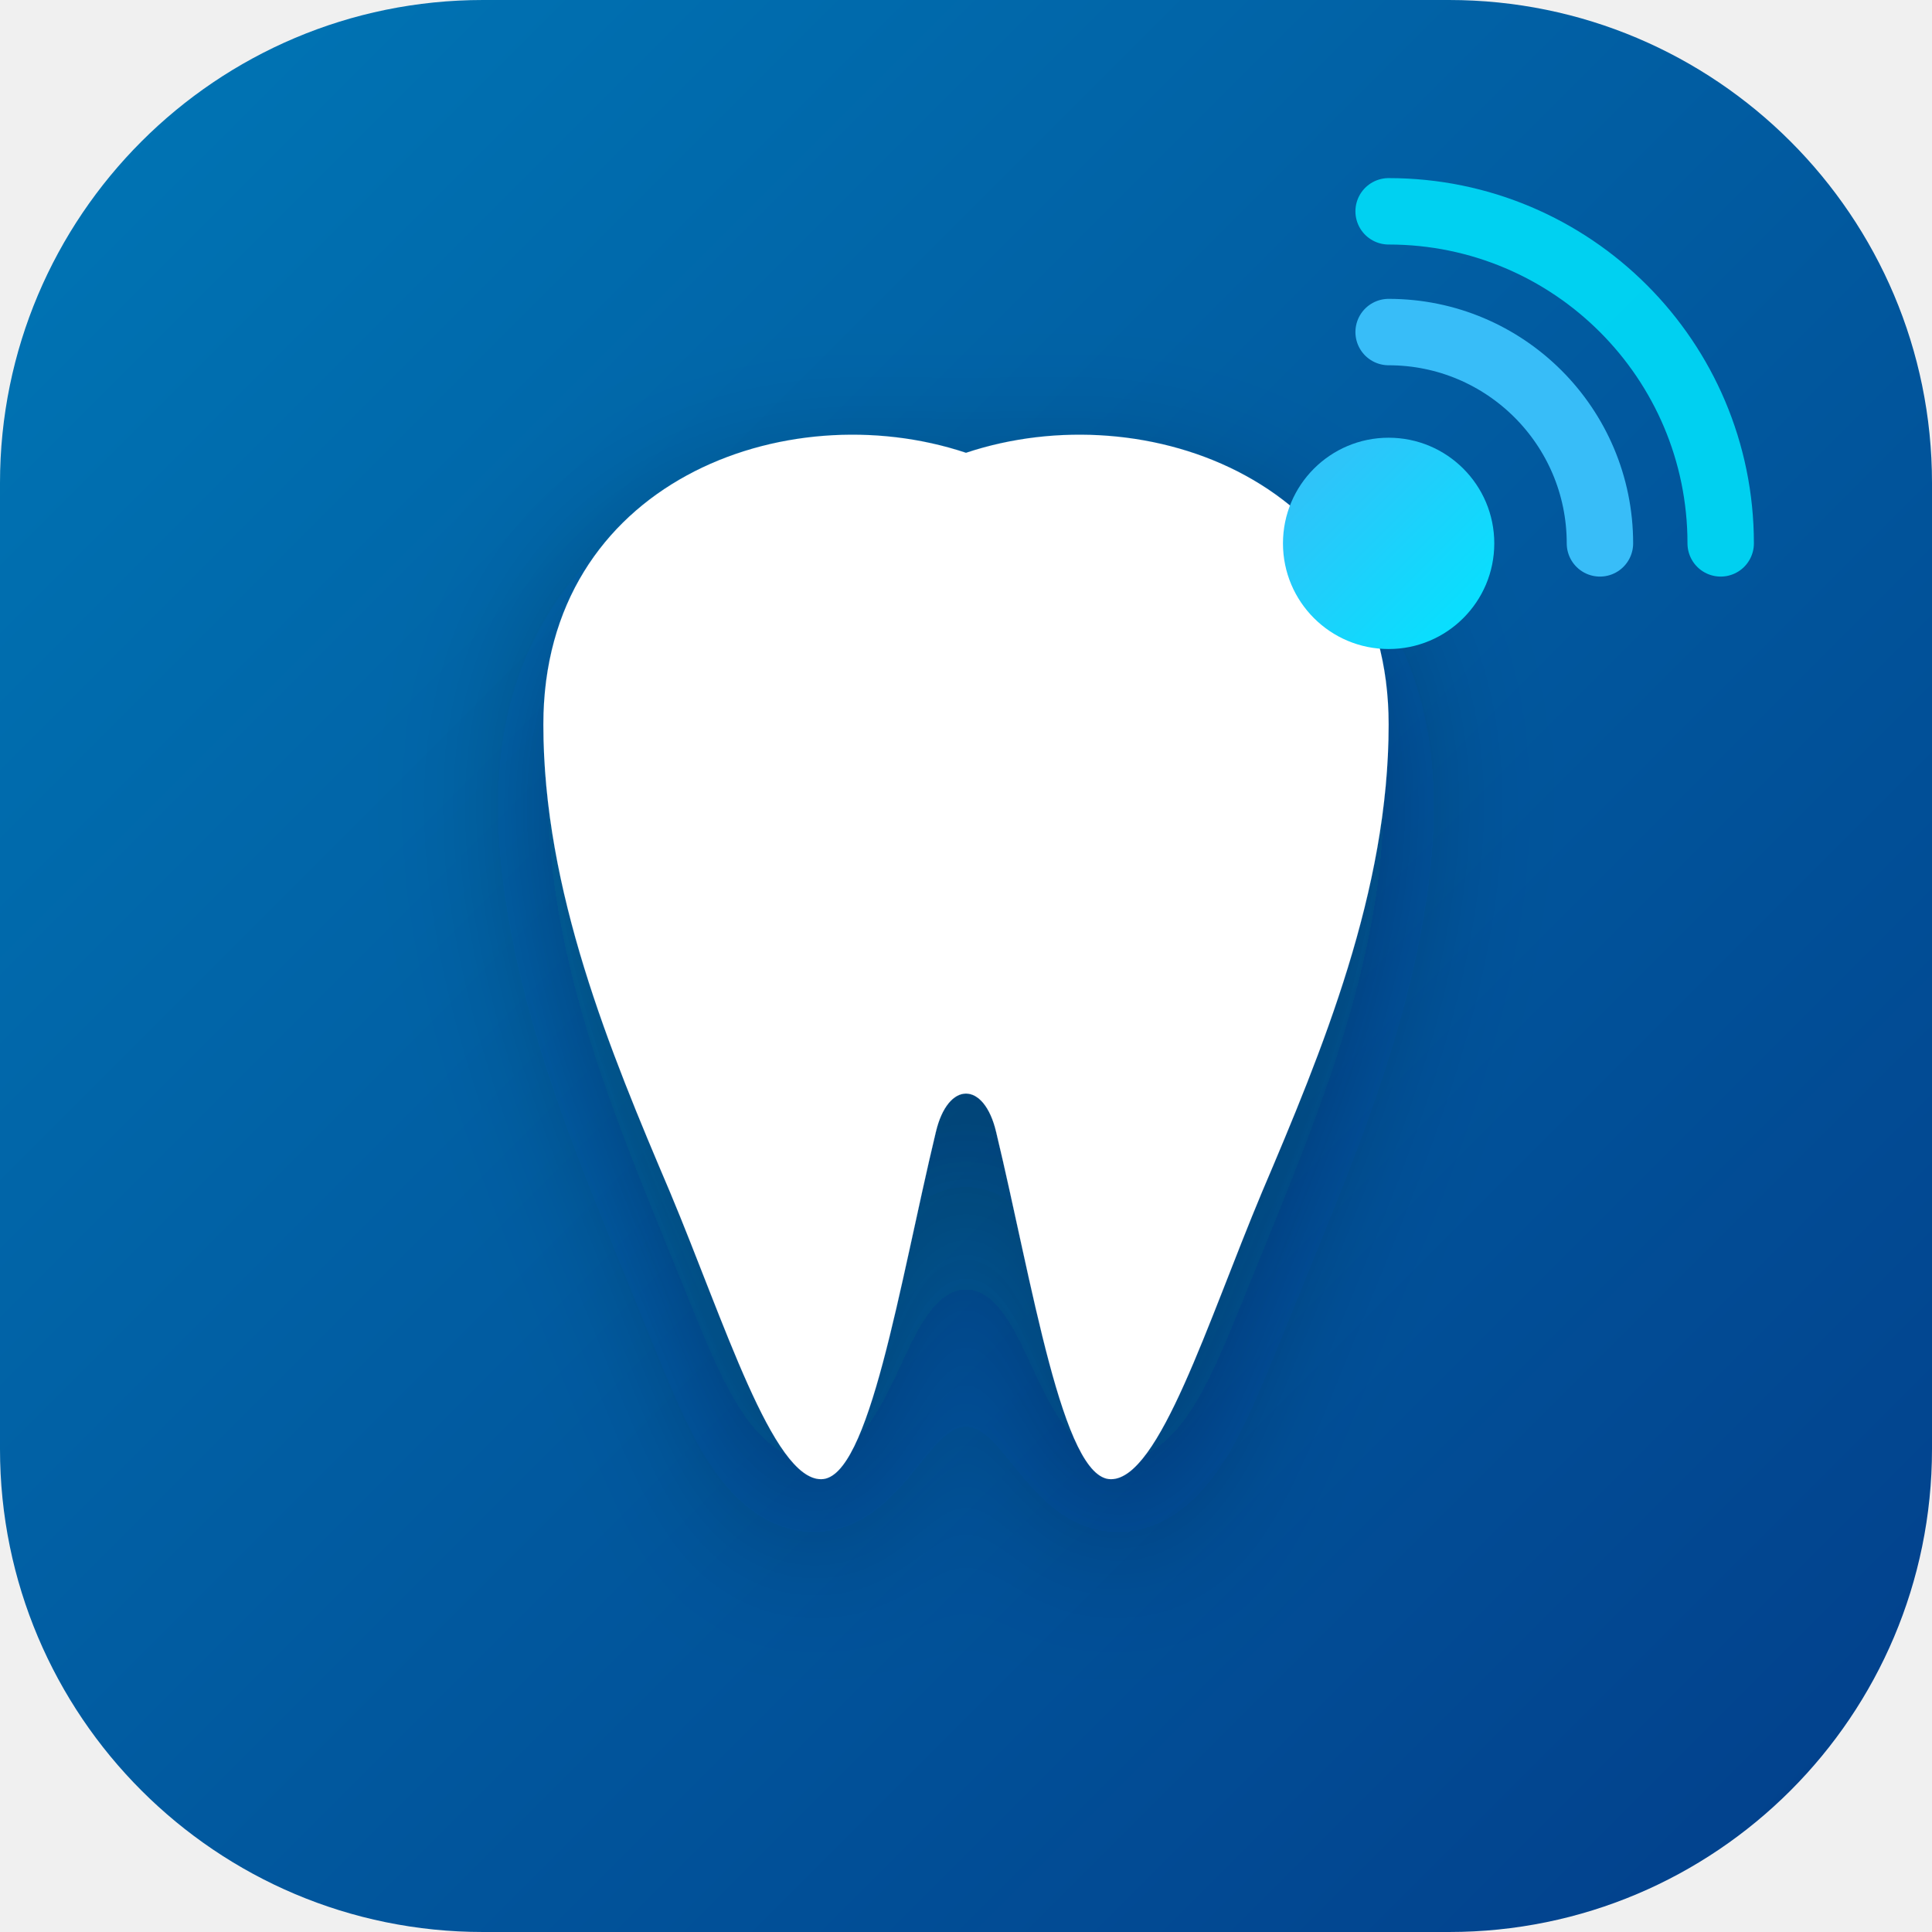
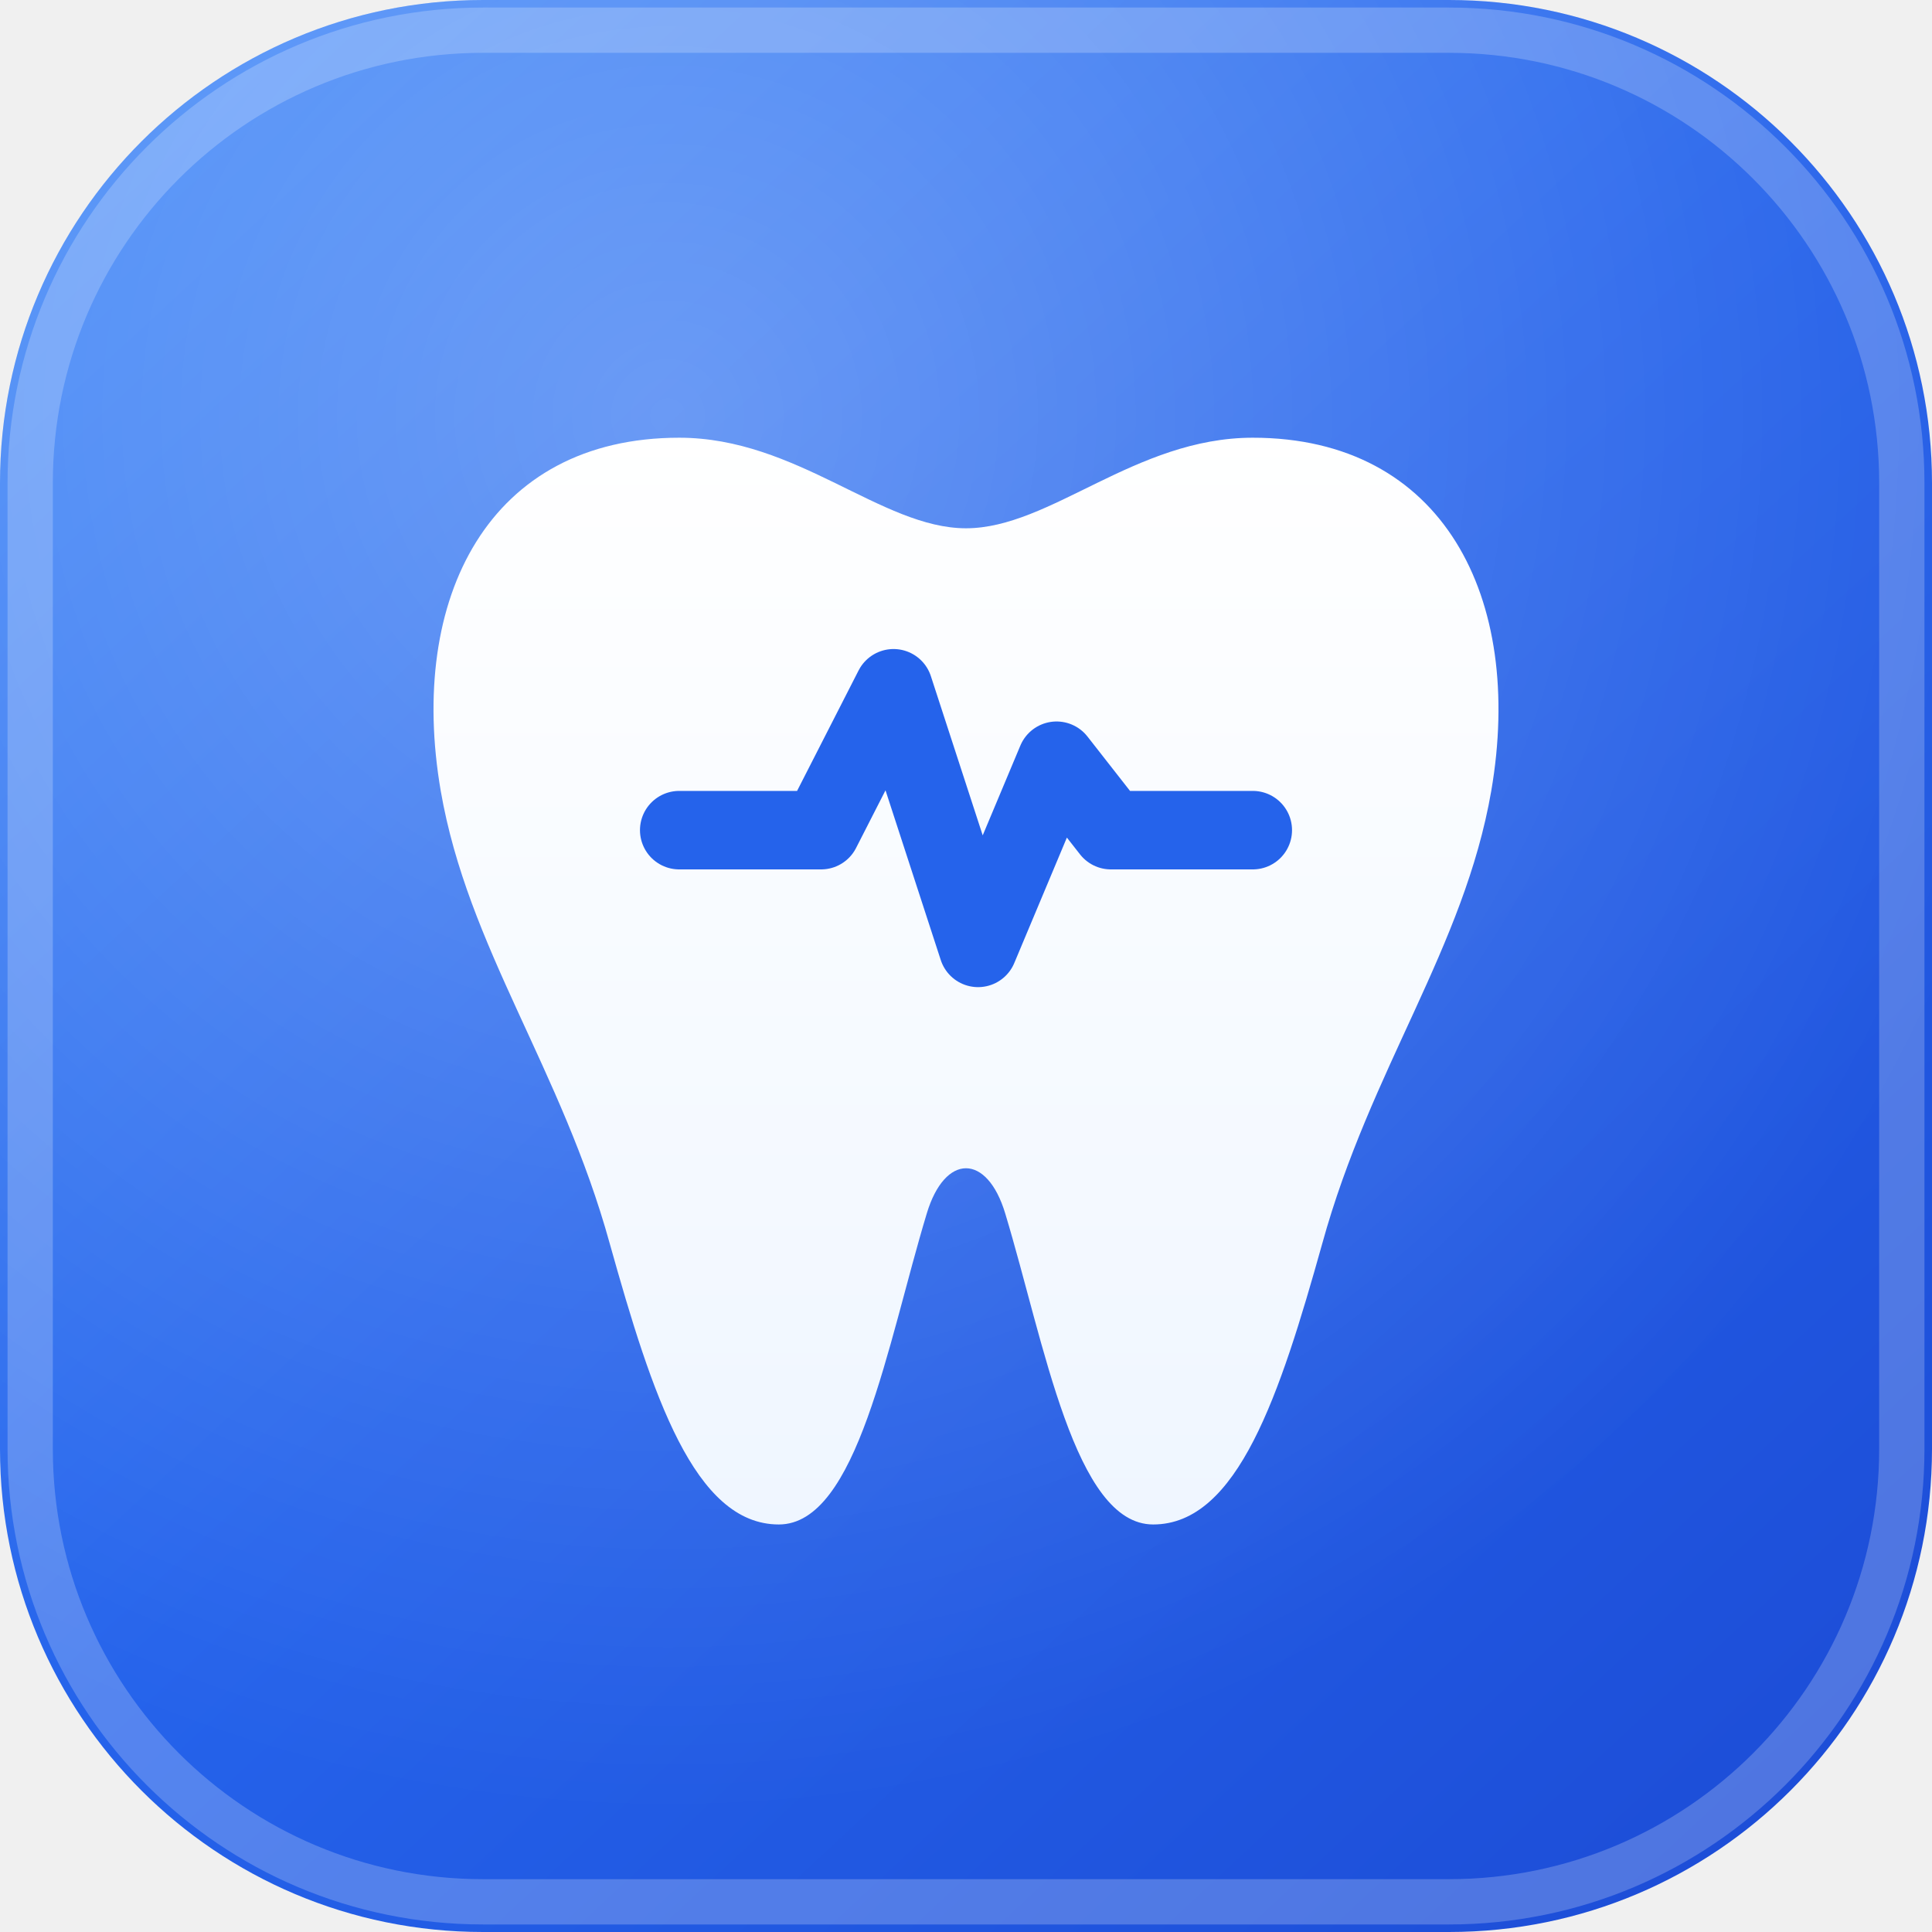
- <svg xmlns="http://www.w3.org/2000/svg" viewBox="0 0 64 64" fill="none">
+ <svg xmlns="http://www.w3.org/2000/svg" width="64" height="64" viewBox="0 0 64 64" fill="none">
  <defs>
-     <linearGradient id="bgGrad" x1="0%" y1="0%" x2="100%" y2="100%">
-       <stop offset="0%" stop-color="#0077B6" />
-       <stop offset="100%" stop-color="#023E8A" />
+     <linearGradient id="dsFavBg" x1="6" y1="4" x2="58" y2="60" gradientUnits="userSpaceOnUse">
+       <stop offset="0%" stop-color="#3B82F6" />
+       <stop offset="48%" stop-color="#2563EB" />
+       <stop offset="100%" stop-color="#1D4ED8" />
    </linearGradient>
-     <linearGradient id="signalGrad" x1="0%" y1="0%" x2="100%" y2="100%">
-       <stop offset="0%" stop-color="#38BDF8" />
-       <stop offset="100%" stop-color="#00E5FF" />
+     <linearGradient id="dsFavTooth" x1="32" y1="14" x2="32" y2="51" gradientUnits="userSpaceOnUse">
+       <stop offset="0%" stop-color="#FFFFFF" />
+       <stop offset="100%" stop-color="#EFF6FF" />
    </linearGradient>
-     <filter id="shadow" x="-20%" y="-20%" width="140%" height="140%">
-       <feDropShadow dx="0" dy="2" stdDeviation="2.5" flood-color="#001830" flood-opacity="0.35" />
-     </filter>
+     <radialGradient id="dsFavSheen" cx="0" cy="0" r="1" gradientUnits="userSpaceOnUse" gradientTransform="translate(22 14) rotate(50) scale(46)">
+       <stop offset="0%" stop-color="#FFFFFF" stop-opacity="0.28" />
+       <stop offset="100%" stop-color="#FFFFFF" stop-opacity="0" />
+     </radialGradient>
  </defs>
-   <rect width="64" height="64" rx="16" fill="url(#bgGrad)" />
-   <path d="M 32 15 C 26 13 18 16 18 24 C 18 29.5 20.2 34.8 22.2 39.5 C 24 43.8 25.6 49 27.2 49 C 28.8 49 29.8 42.5 31 37.5 C 31.4 35.8 32.6 35.8 33 37.5 C 34.2 42.5 35.2 49 36.8 49 C 38.4 49 40 43.8 41.8 39.5 C 43.8 34.8 46 29.5 46 24 C 46 16 38 13 32 15 Z" fill="#FFFFFF" filter="url(#shadow)" />
-   <circle cx="46" cy="18" r="3.5" fill="url(#signalGrad)" />
-   <path d="M 46 11 A 7 7 0 0 1 53 18" stroke="#38BDF8" stroke-width="2.2" stroke-linecap="round" fill="none" />
-   <path d="M 46 7 A 11 11 0 0 1 57 18" stroke="#00E5FF" stroke-width="2.2" stroke-linecap="round" fill="none" opacity="0.85" />
+   <rect width="64" height="64" rx="16" fill="url(#dsFavBg)" />
+   <rect width="64" height="64" rx="16" fill="url(#dsFavSheen)" />
+   <rect x="1" y="1" width="62" height="62" rx="15" stroke="#FFFFFF" stroke-opacity="0.22" stroke-width="1.5" />
+   <path d="M32 17.5C34.8 17.5 37.6 14.5 41.5 14.5C47.8 14.5 50.5 19.8 49.4 26.2C48.5 31.4 45.4 35.4 43.8 41.2C42.4 46.2 41 50.5 38.2 50.5C35.6 50.5 34.6 44.5 33.3 40.2C32.7 38.2 31.3 38.2 30.7 40.2C29.4 44.5 28.4 50.5 25.8 50.5C23 50.5 21.6 46.2 20.2 41.2C18.6 35.4 15.5 31.4 14.6 26.2C13.5 19.8 16.2 14.5 22.5 14.5C26.4 14.5 29.2 17.5 32 17.5Z" fill="url(#dsFavTooth)" />
+   <path d="M22.5 27.5H27.2L29.6 22.8L32.4 31.4L35 25.2L36.8 27.5H41.5" stroke="#2563EB" stroke-width="2.6" stroke-linecap="round" stroke-linejoin="round" />
</svg>
